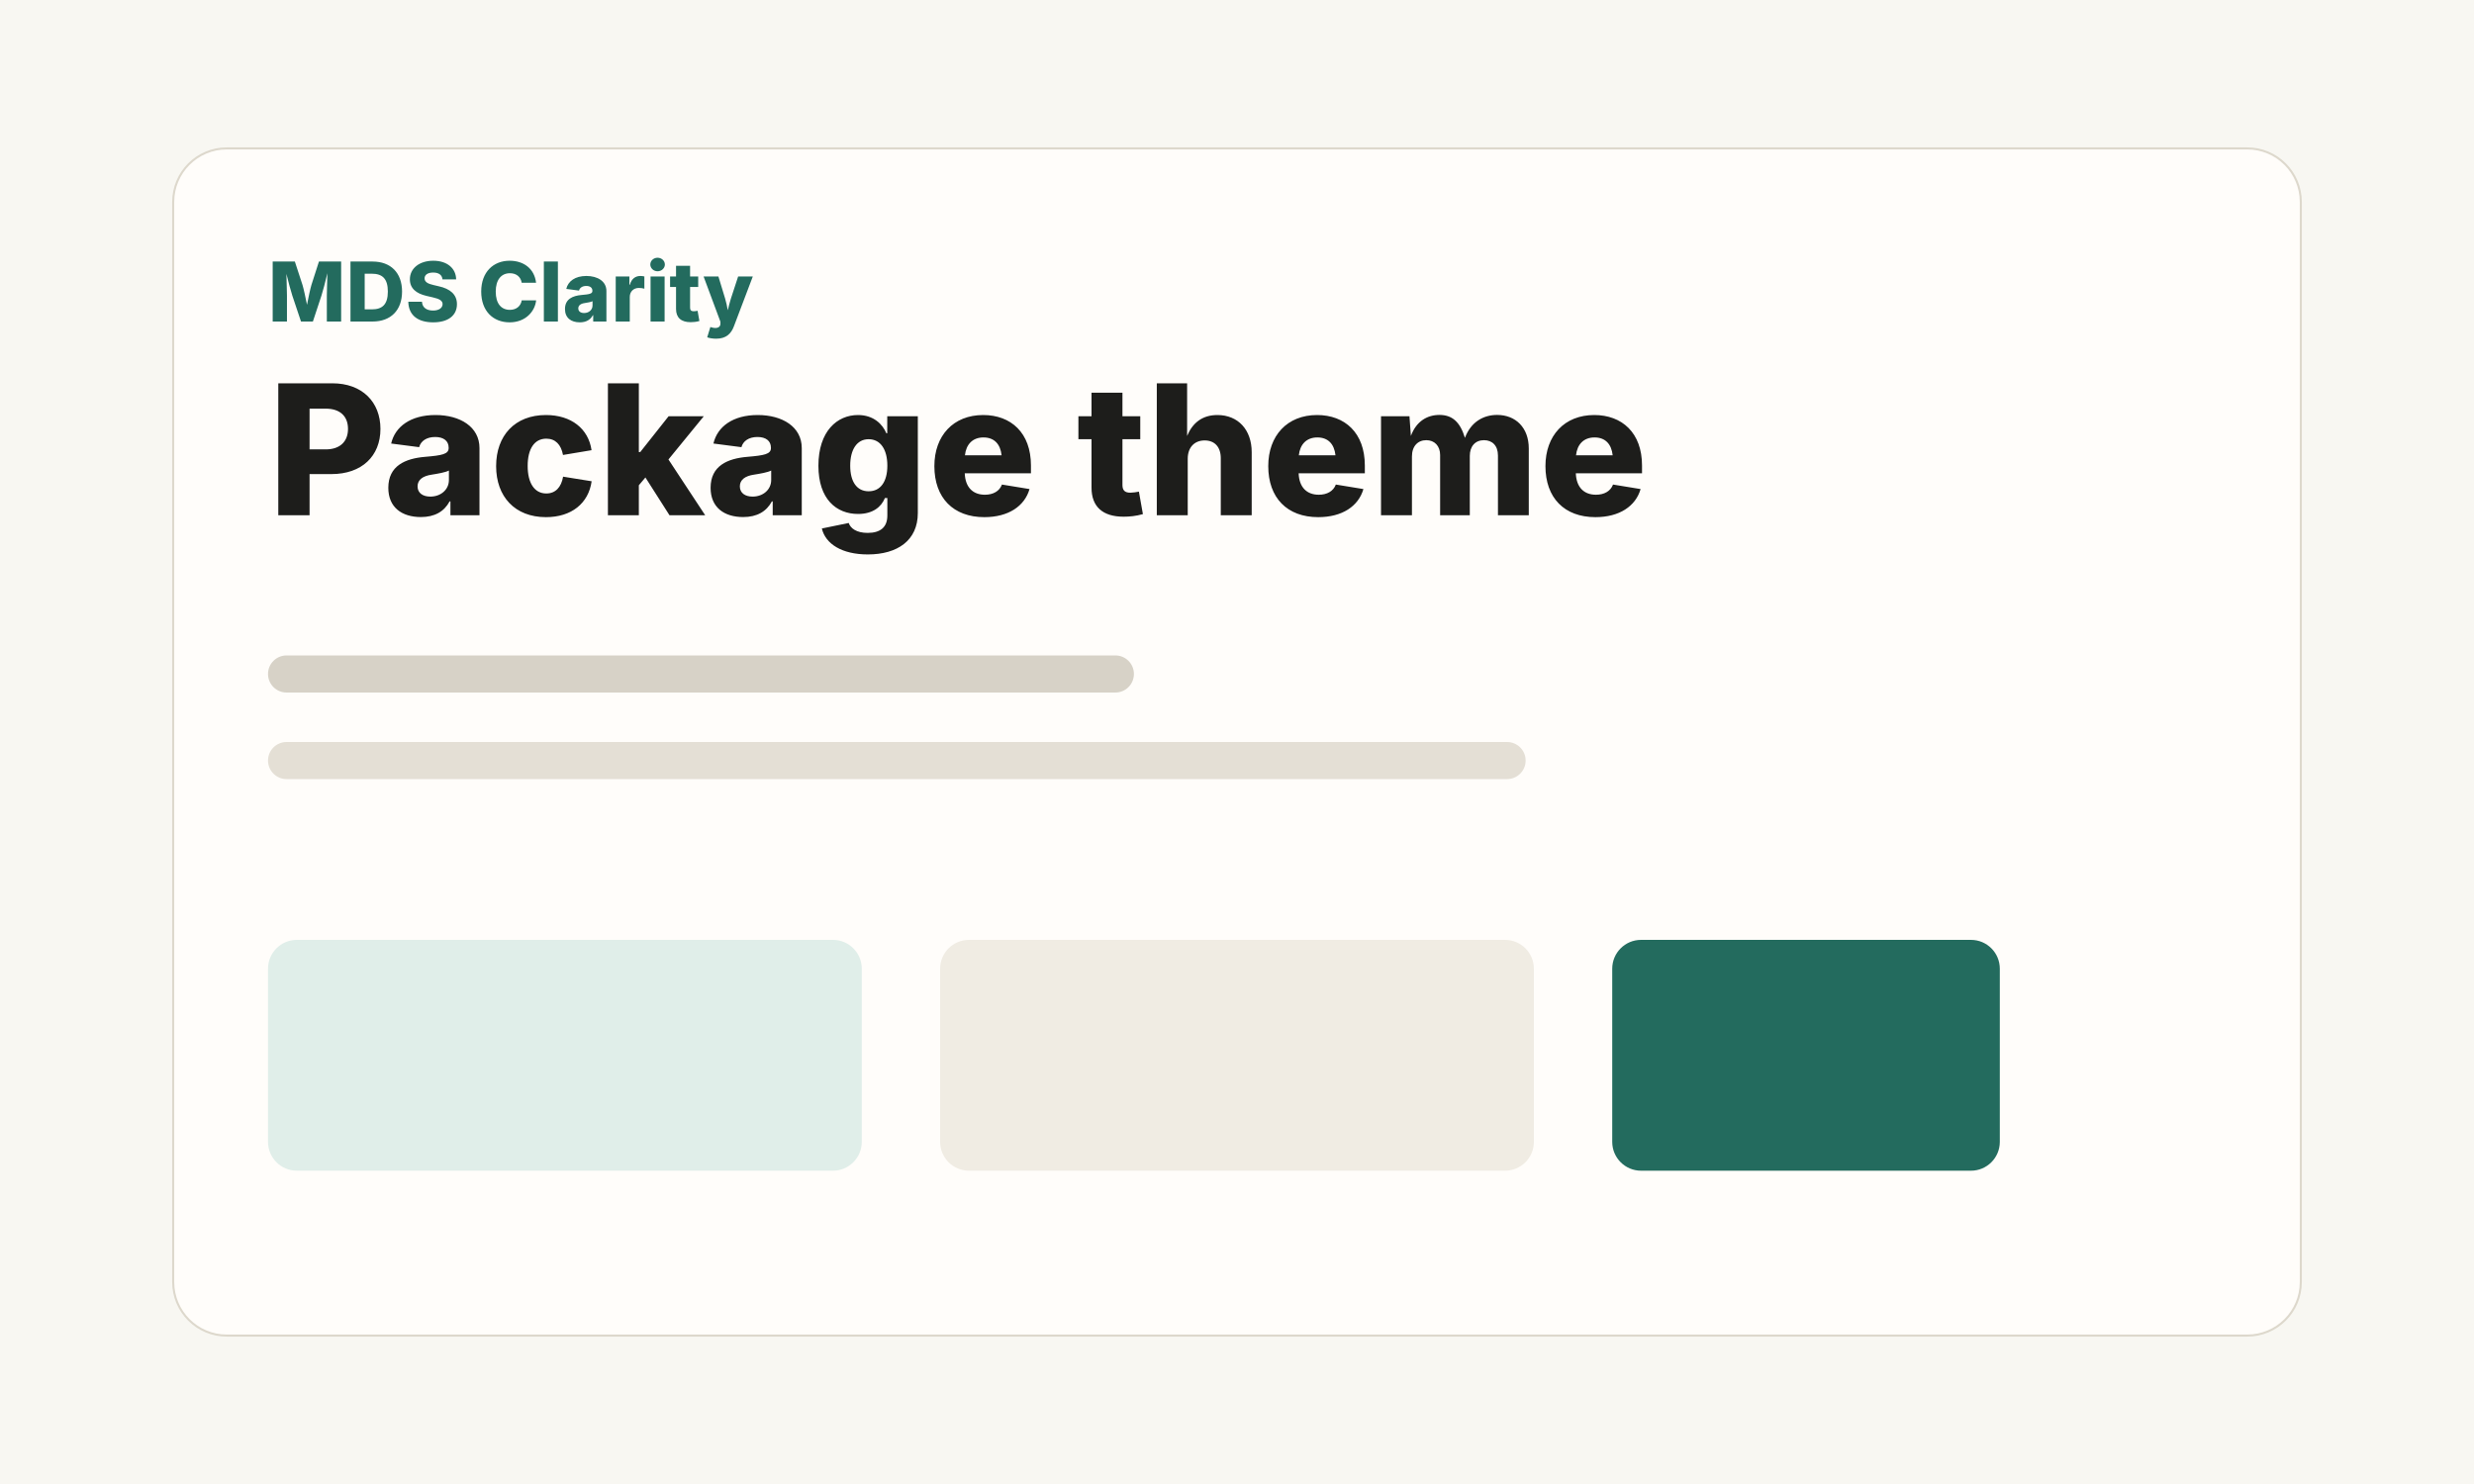
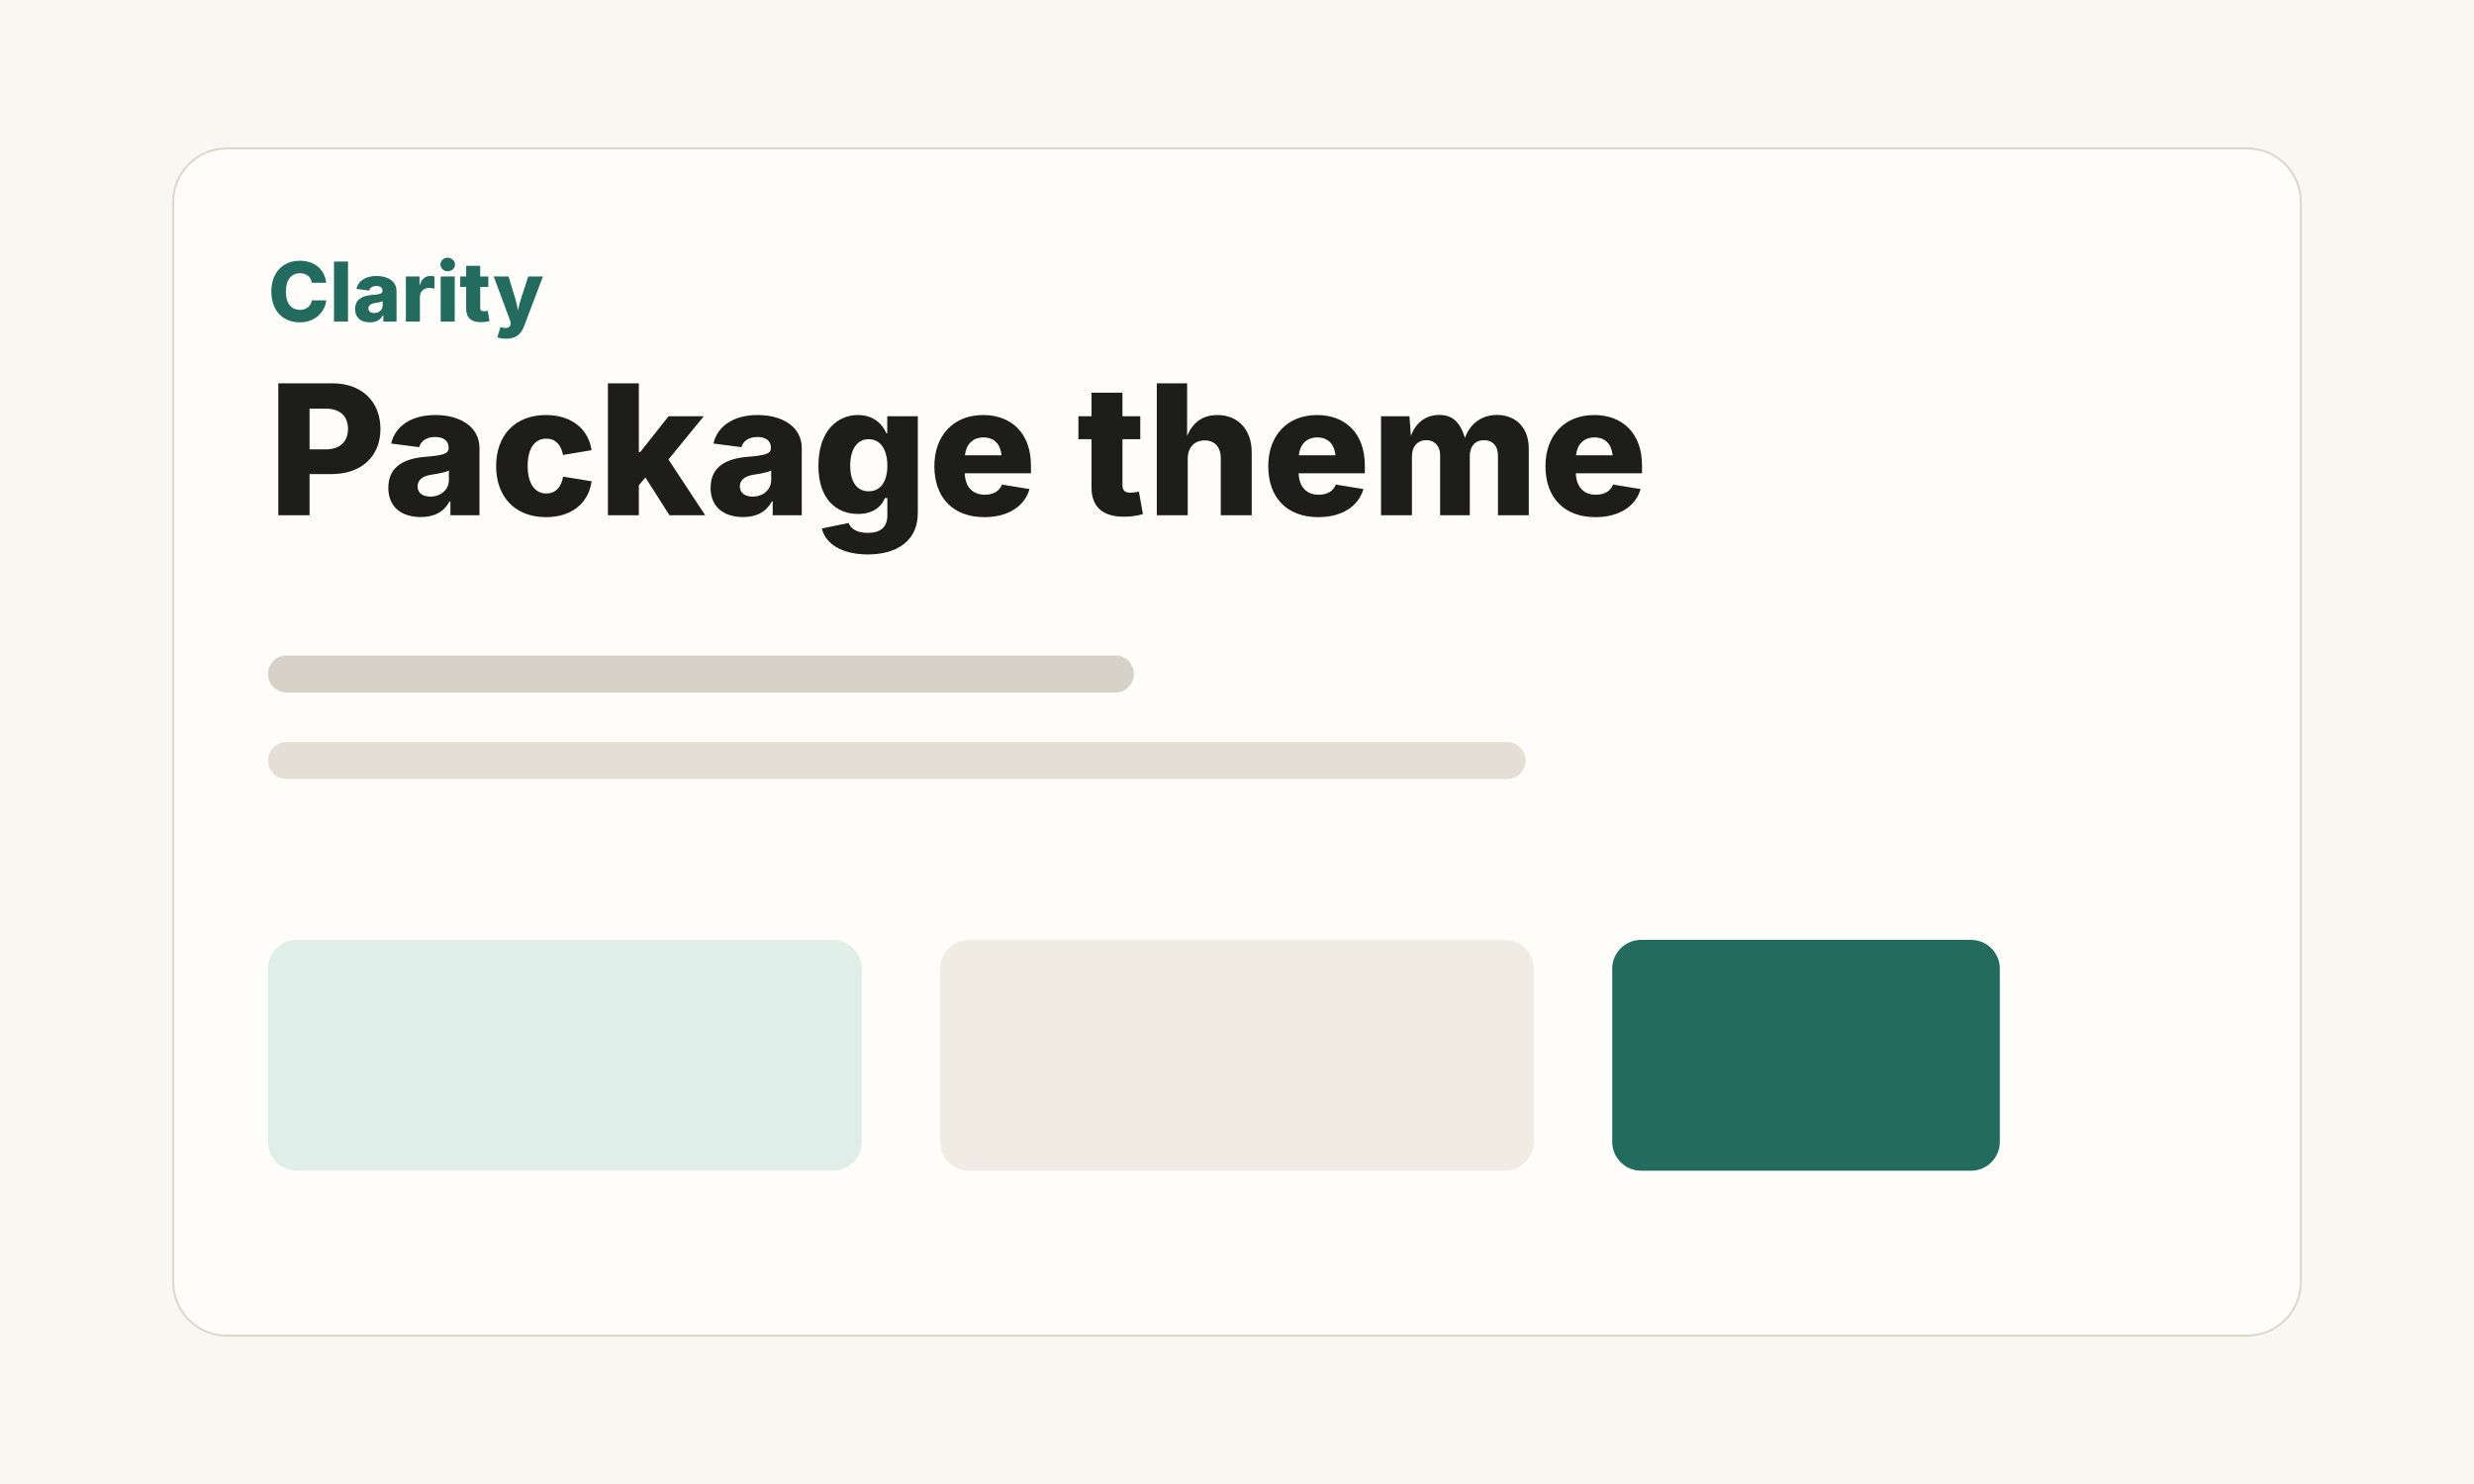
- <svg xmlns="http://www.w3.org/2000/svg" viewBox="0 0 1200 720" role="img" aria-label="MDS Clarity theme preview">
+ <svg xmlns="http://www.w3.org/2000/svg" viewBox="0 0 1200 720" role="img" aria-label="Clarity theme preview">
  <rect width="1200" height="720" fill="#f8f7f2" />
  <rect x="84" y="72" width="1032" height="576" rx="26" fill="#fffdfa" stroke="#ddd8cc" />
-   <text x="130" y="156" fill="#236b5e" font-family="Inter, Arial, sans-serif" font-size="40" font-weight="760">MDS Clarity</text>
+   <text x="130" y="156" fill="#236b5e" font-family="Inter, Arial, sans-serif" font-size="40" font-weight="760">Clarity</text>
  <text x="130" y="250" fill="#1d1d1b" font-family="Inter, Arial, sans-serif" font-size="88" font-weight="820">Package theme</text>
  <rect x="130" y="318" width="420" height="18" rx="9" fill="#d7d2c7" />
  <rect x="130" y="360" width="610" height="18" rx="9" fill="#e4dfd5" />
  <rect x="130" y="456" width="288" height="112" rx="14" fill="#e0eee9" />
  <rect x="456" y="456" width="288" height="112" rx="14" fill="#f0ece3" />
  <rect x="782" y="456" width="188" height="112" rx="14" fill="#236b5e" />
</svg>
